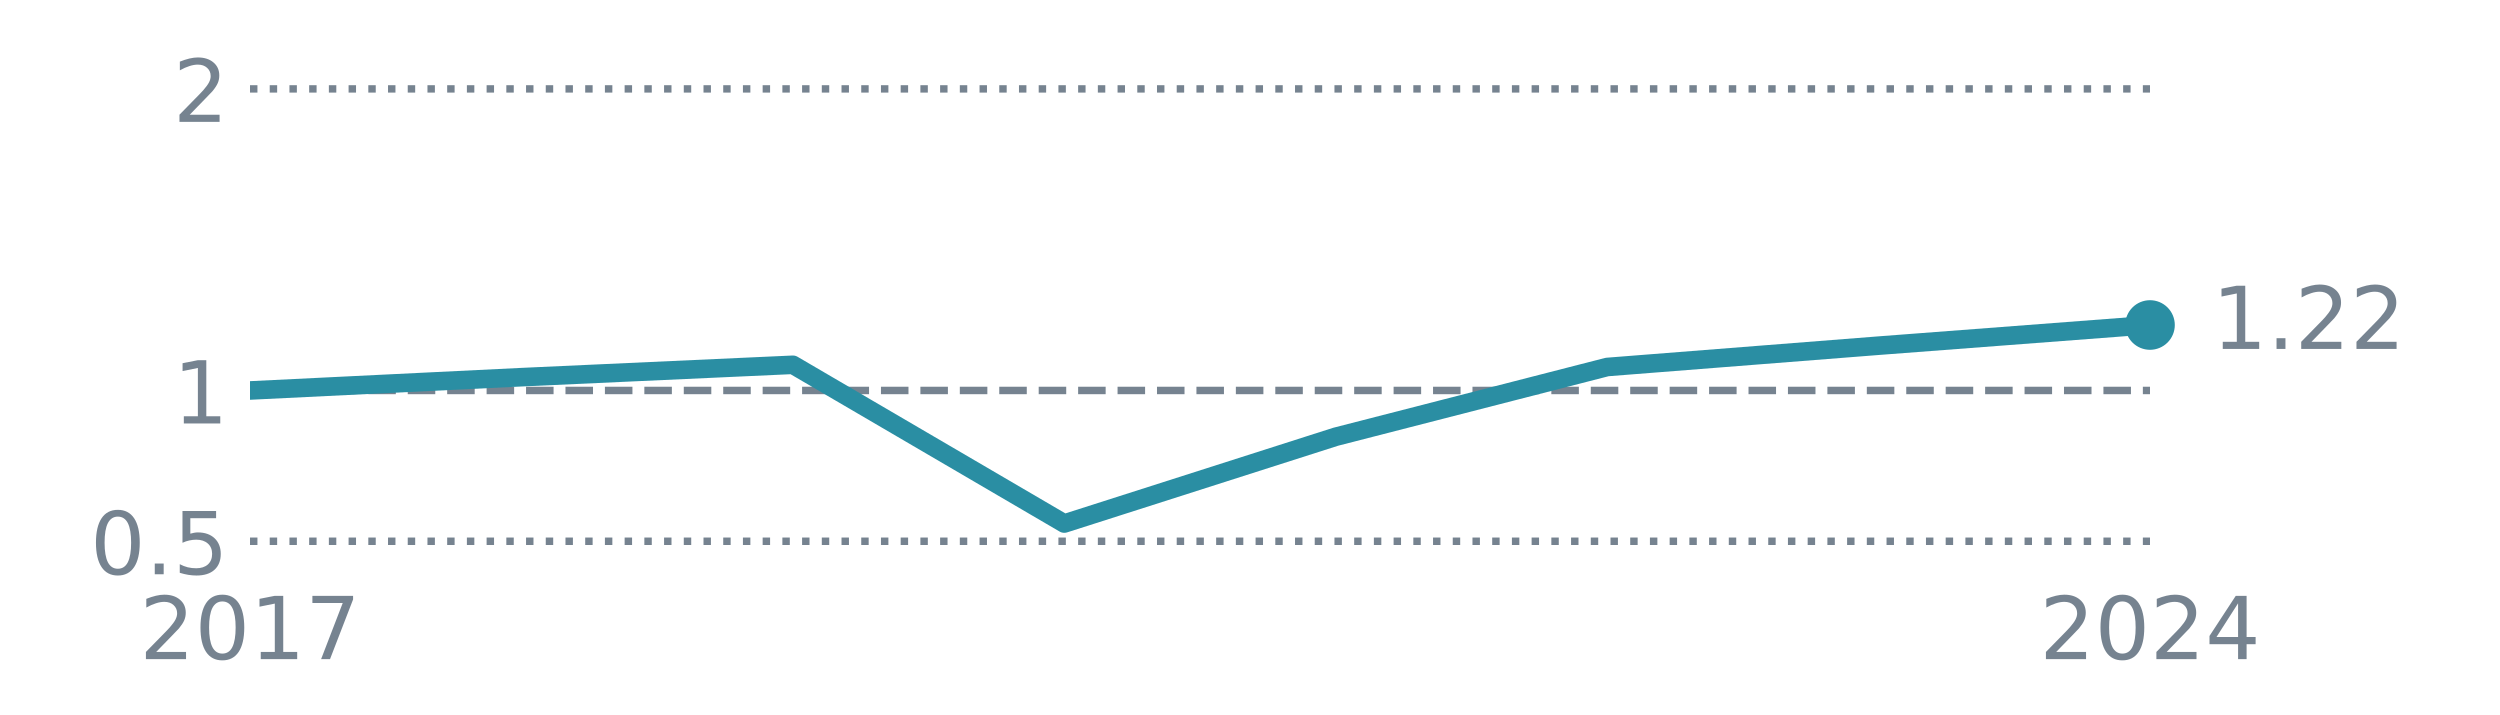
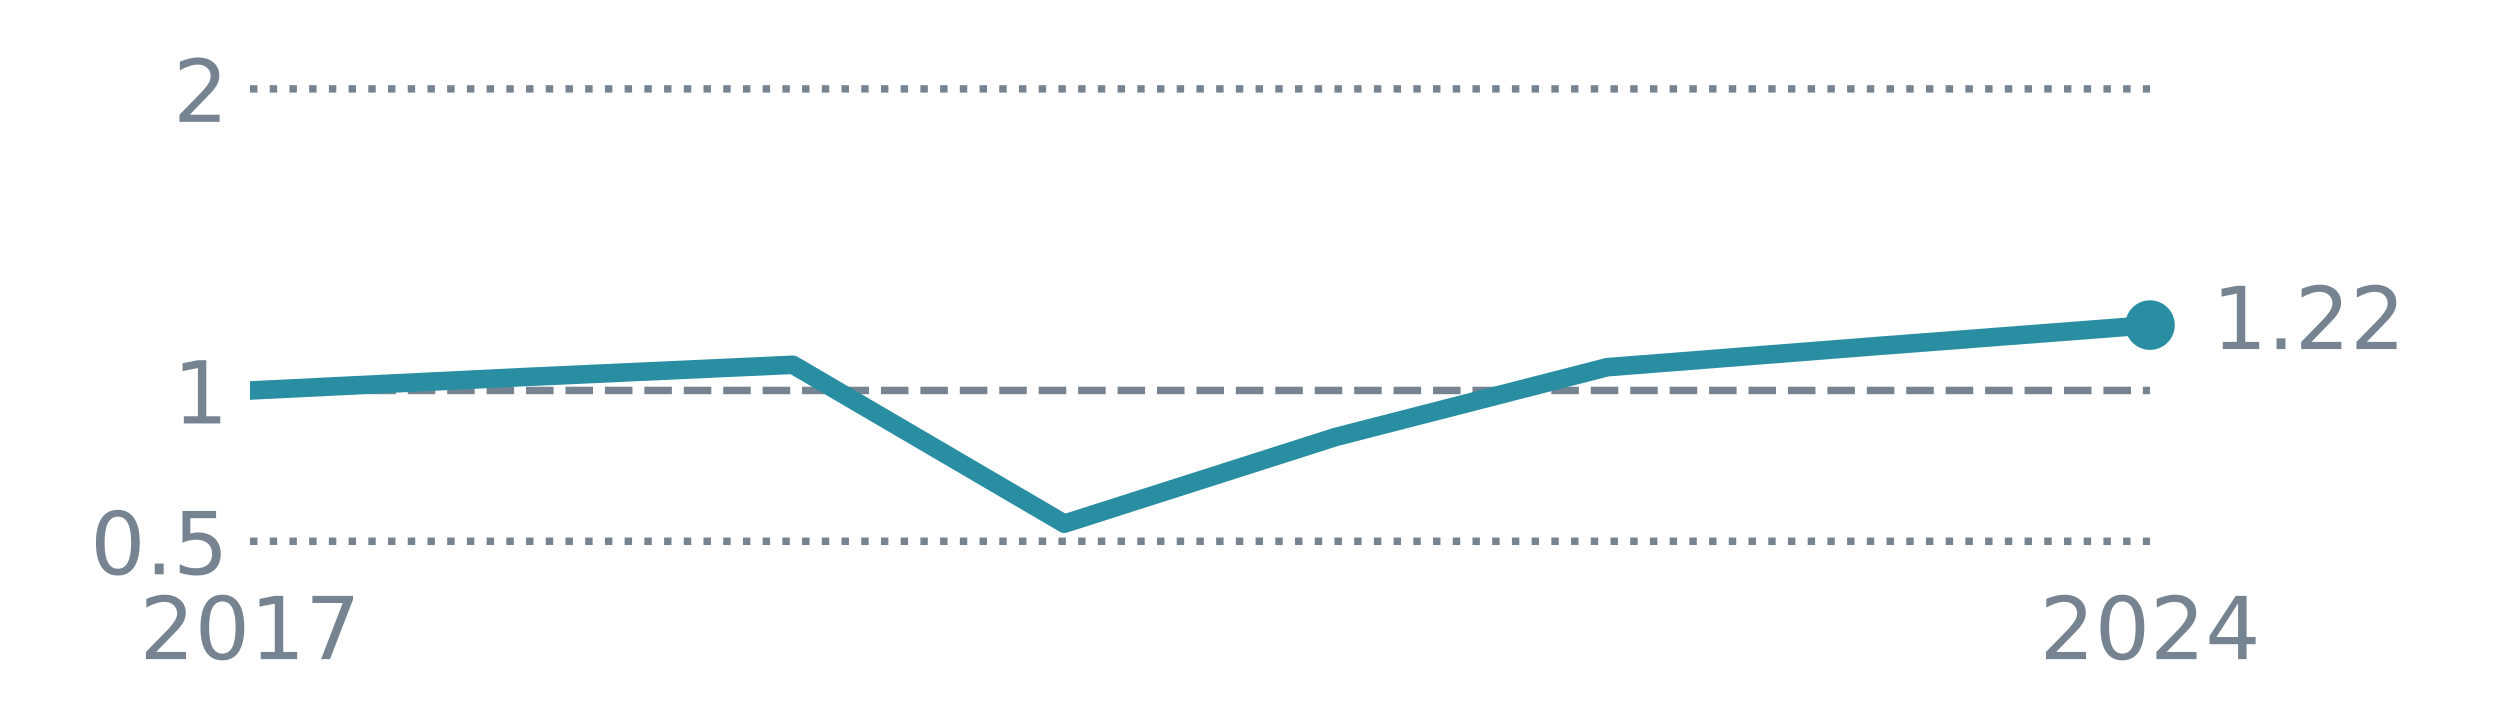
<svg xmlns="http://www.w3.org/2000/svg" xmlns:xlink="http://www.w3.org/1999/xlink" width="403.2pt" height="115.2pt" viewBox="0 0 403.2 115.2" version="1.1">
  <defs>
    <style type="text/css">*{stroke-linejoin: round; stroke-linecap: butt}</style>
  </defs>
  <g id="figure_1">
    <g id="patch_1">
      <path d="M 0 115.2  L 403.2 115.2  L 403.2 0  L 0 0  L 0 115.2  z " style="fill: none" />
    </g>
    <g id="axes_1">
      <g id="patch_2">
        <path d="M 40.32 92.16  L 346.752 92.16  L 346.752 4.608  L 40.32 4.608  L 40.32 92.16  z " style="fill: none" />
      </g>
      <g id="matplotlib.axis_1">
        <g id="xtick_1">
          <g id="line2d_1" />
          <g id="text_1">
            <text style="font-size: 14px; font-family: 'DejaVu Sans', 'Bitstream Vera Sans', 'Computer Modern Sans Serif', 'Lucida Grande', 'Verdana', 'Geneva', 'Lucid', 'Arial', 'Helvetica', 'Avant Garde', sans-serif; text-anchor: middle; fill: #768390" x="40.32" y="106.298" transform="rotate(-0 40.32 106.2978)">2017</text>
          </g>
        </g>
        <g id="xtick_2">
          <g id="line2d_2" />
          <g id="text_2">
            <text style="font-size: 14px; font-family: 'DejaVu Sans', 'Bitstream Vera Sans', 'Computer Modern Sans Serif', 'Lucida Grande', 'Verdana', 'Geneva', 'Lucid', 'Arial', 'Helvetica', 'Avant Garde', sans-serif; text-anchor: middle; fill: #768390" x="346.752" y="106.298" transform="rotate(-0 346.752 106.2978)">2024</text>
          </g>
        </g>
      </g>
      <g id="matplotlib.axis_2">
        <g id="ytick_1">
          <g id="line2d_3" />
          <g id="text_3">
            <text style="font-size: 14px; font-family: 'DejaVu Sans', 'Bitstream Vera Sans', 'Computer Modern Sans Serif', 'Lucida Grande', 'Verdana', 'Geneva', 'Lucid', 'Arial', 'Helvetica', 'Avant Garde', sans-serif; text-anchor: end; fill: #768390" x="36.82" y="92.615" transform="rotate(-0 36.82 92.61491)">0.5</text>
          </g>
        </g>
        <g id="ytick_2">
          <g id="line2d_4" />
          <g id="text_4">
            <text style="font-size: 14px; font-family: 'DejaVu Sans', 'Bitstream Vera Sans', 'Computer Modern Sans Serif', 'Lucida Grande', 'Verdana', 'Geneva', 'Lucid', 'Arial', 'Helvetica', 'Avant Garde', sans-serif; text-anchor: end; fill: #768390" x="36.82" y="68.295" transform="rotate(-0 36.82 68.29491)">1</text>
          </g>
        </g>
        <g id="ytick_3">
          <g id="line2d_5" />
          <g id="text_5">
            <text style="font-size: 14px; font-family: 'DejaVu Sans', 'Bitstream Vera Sans', 'Computer Modern Sans Serif', 'Lucida Grande', 'Verdana', 'Geneva', 'Lucid', 'Arial', 'Helvetica', 'Avant Garde', sans-serif; text-anchor: end; fill: #768390" x="36.82" y="19.655" transform="rotate(-0 36.82 19.65491)">2</text>
          </g>
        </g>
      </g>
      <g id="line2d_6">
        <path d="M 40.32 62.976  L 346.752 62.976  " clip-path="url(#p7295b46834)" style="fill: none; stroke-dasharray: 4.44,1.92; stroke-dashoffset: 0; stroke: #768390; stroke-width: 1.2" />
      </g>
      <g id="line2d_7">
        <path d="M 40.32 87.296  L 346.752 87.296  " clip-path="url(#p7295b46834)" style="fill: none; stroke-dasharray: 1.2,1.98; stroke-dashoffset: 0; stroke: #768390; stroke-width: 1.2" />
      </g>
      <g id="line2d_8">
        <path d="M 40.32 14.336  L 346.752 14.336  " clip-path="url(#p7295b46834)" style="fill: none; stroke-dasharray: 1.2,1.98; stroke-dashoffset: 0; stroke: #768390; stroke-width: 1.2" />
      </g>
      <g id="line2d_9">
-         <path d="M 40.32 62.976  L 84.096 60.832  L 127.872 58.835  L 171.648 84.434  L 215.424 70.438  L 259.2 59.19  L 302.976 55.75  L 346.752 52.416  " clip-path="url(#p7295b46834)" style="fill: none; stroke: #2a8ea3; stroke-width: 3; stroke-linecap: square" />
+         <path d="M 40.32 62.976  L 84.096 60.829  L 127.872 58.835  L 171.648 84.457  L 215.424 70.471  L 259.2 59.224  L 302.976 55.79  L 346.752 52.432  " clip-path="url(#p7295b46834)" style="fill: none; stroke: #2a8ea3; stroke-width: 3; stroke-linecap: square" />
      </g>
      <g id="line2d_10">
        <defs>
          <path id="m296c029ff3" d="M 0 3.5  C 0.928 3.5 1.819 3.131 2.475 2.475  C 3.131 1.819 3.5 0.928 3.5 0  C 3.5 -0.928 3.131 -1.819 2.475 -2.475  C 1.819 -3.131 0.928 -3.5 0 -3.5  C -0.928 -3.5 -1.819 -3.131 -2.475 -2.475  C -3.131 -1.819 -3.5 -0.928 -3.5 0  C -3.5 0.928 -3.131 1.819 -2.475 2.475  C -1.819 3.131 -0.928 3.5 0 3.5  z " style="stroke: #2a8ea3" />
        </defs>
        <g>
-           <use xlink:href="#m296c029ff3" x="346.752" y="52.416" style="fill: #2a8ea3; stroke: #2a8ea3" />
+           <use xlink:href="#m296c029ff3" x="346.752" y="52.432" style="fill: #2a8ea3; stroke: #2a8ea3" />
        </g>
      </g>
      <g id="text_6">
-         <text style="font-size: 14px; font-family: 'DejaVu Sans', 'Bitstream Vera Sans', 'Computer Modern Sans Serif', 'Lucida Grande', 'Verdana', 'Geneva', 'Lucid', 'Arial', 'Helvetica', 'Avant Garde', sans-serif; text-anchor: start; fill: #768390" x="356.752" y="56.28" transform="rotate(-0 356.752 56.27954)">1.22</text>
+         <text style="font-size: 14px; font-family: 'DejaVu Sans', 'Bitstream Vera Sans', 'Computer Modern Sans Serif', 'Lucida Grande', 'Verdana', 'Geneva', 'Lucid', 'Arial', 'Helvetica', 'Avant Garde', sans-serif; text-anchor: start; fill: #768390" x="356.752" y="56.295" transform="rotate(-0 356.752 56.29511)">1.22</text>
      </g>
    </g>
  </g>
  <defs>
    <clipPath id="p7295b46834">
      <rect x="40.32" y="4.608" width="306.432" height="87.552" />
    </clipPath>
  </defs>
</svg>
